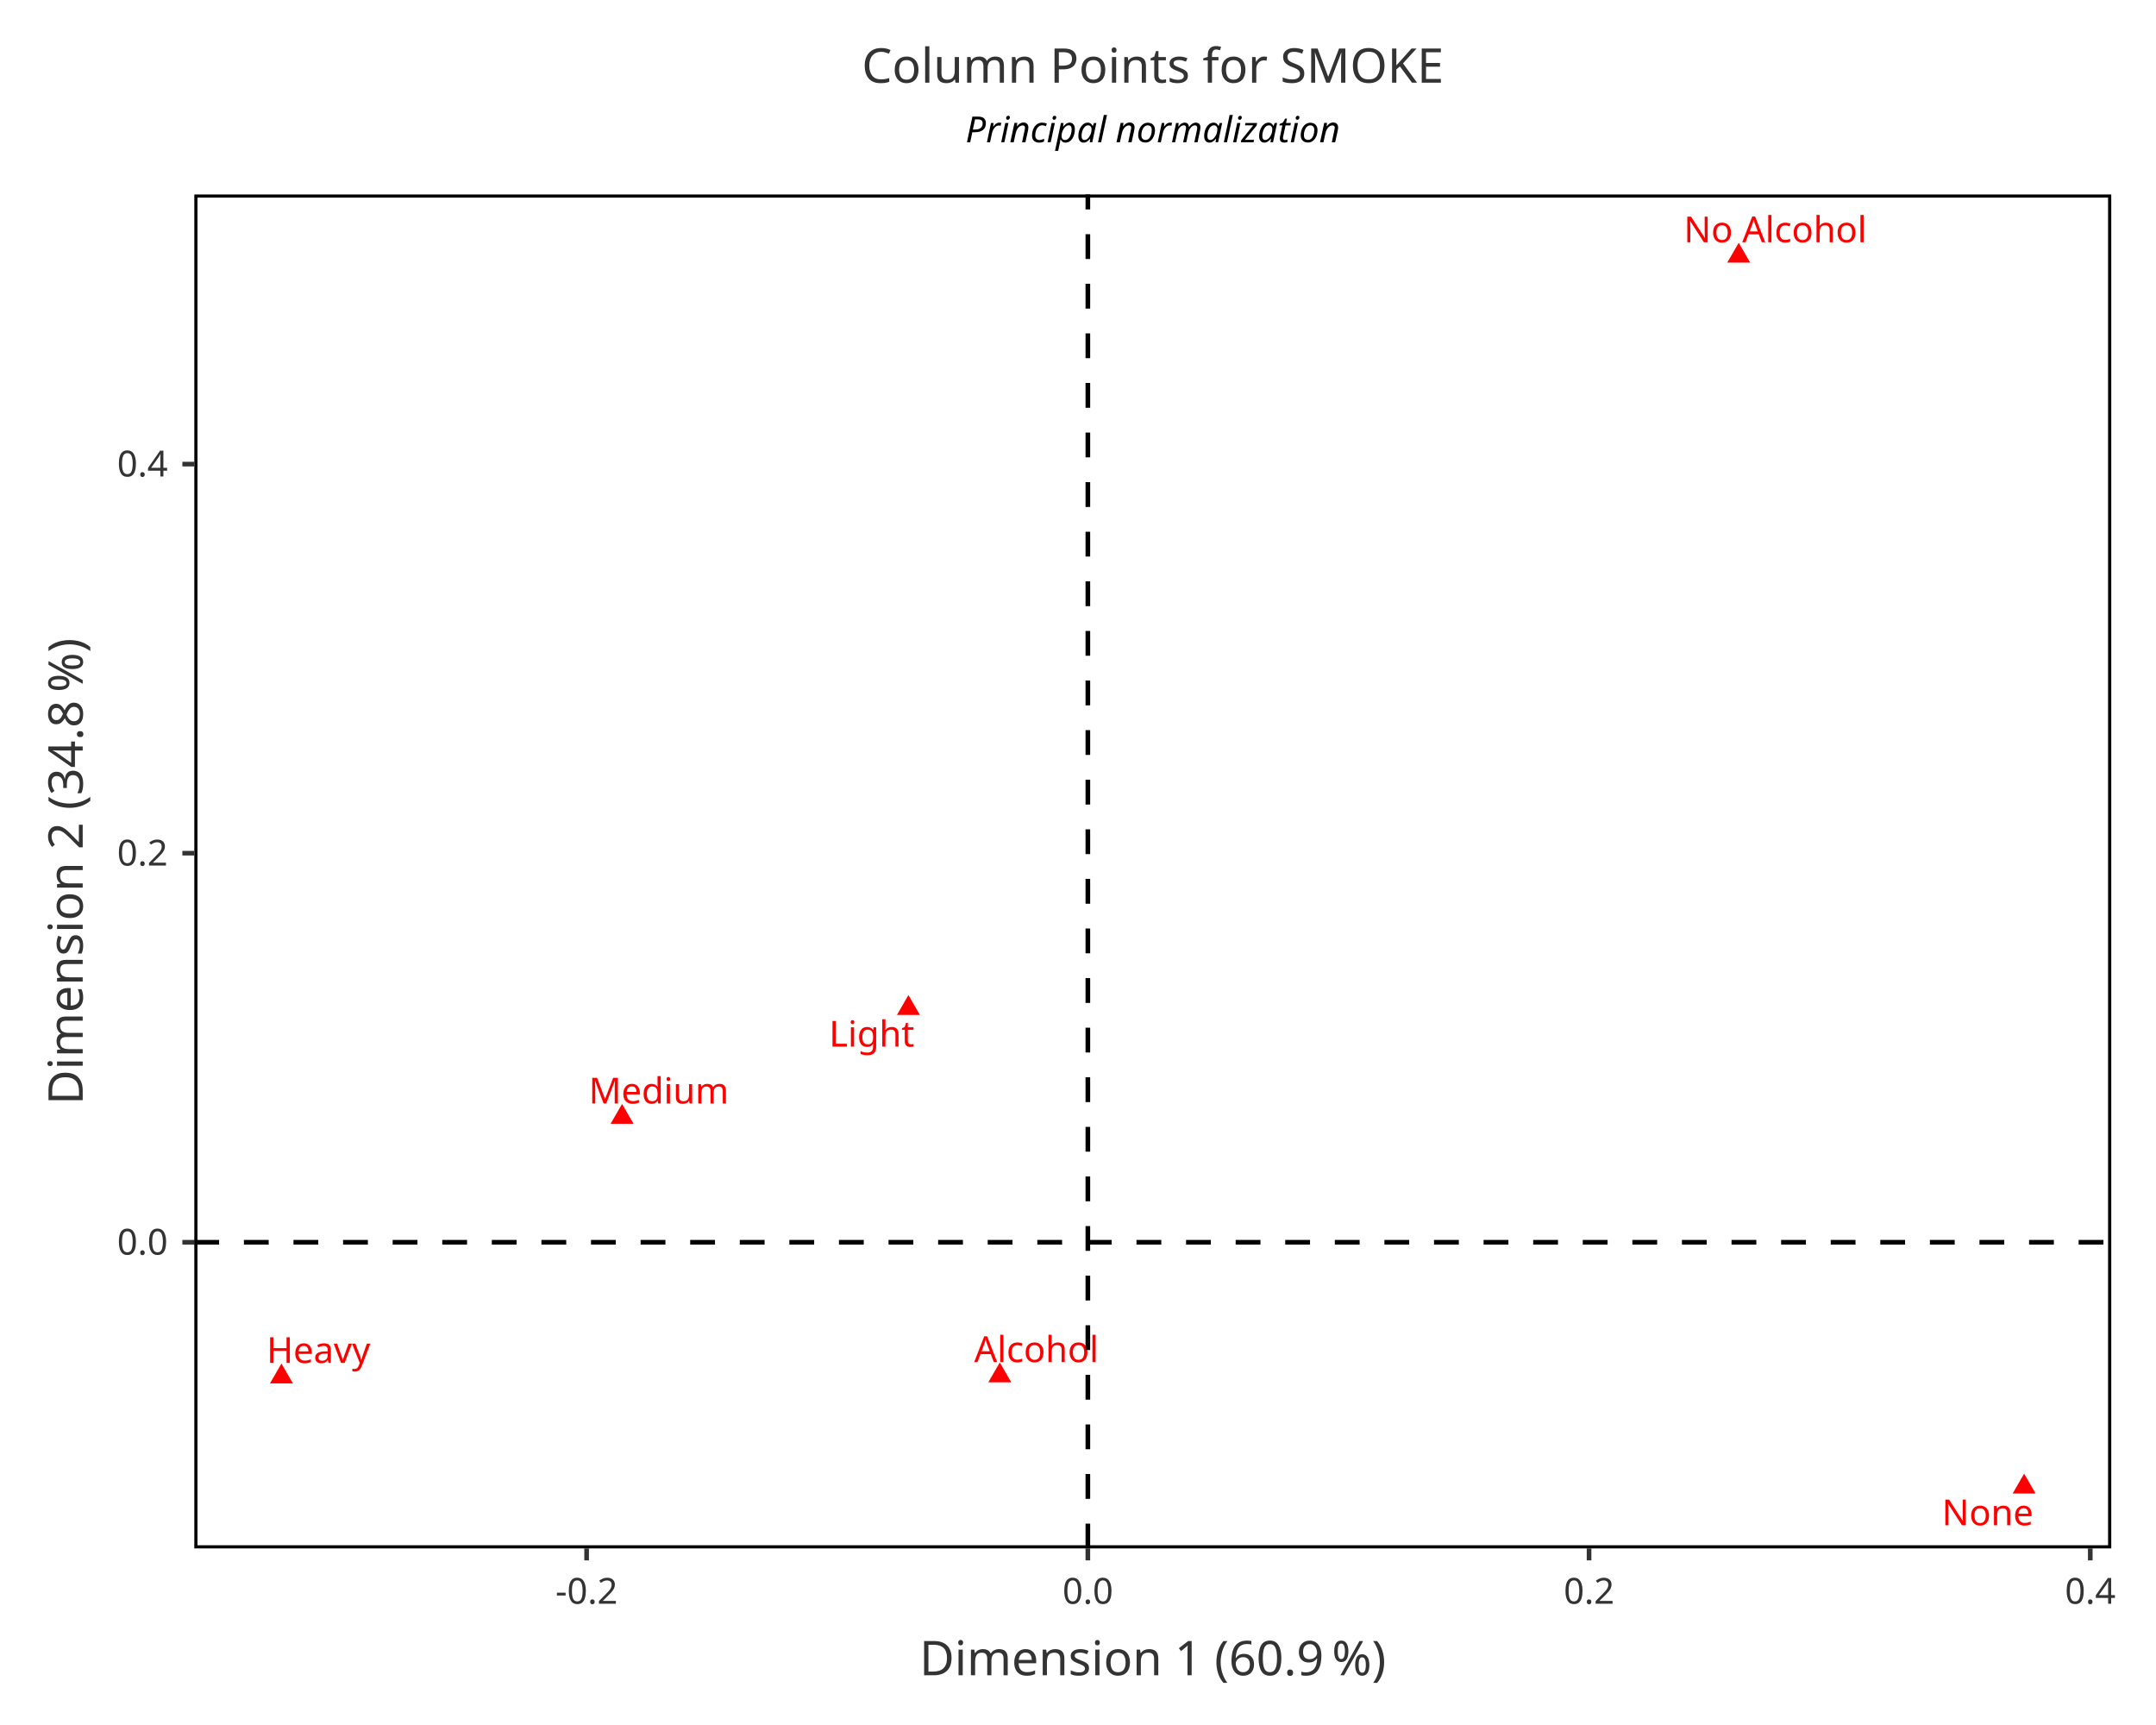
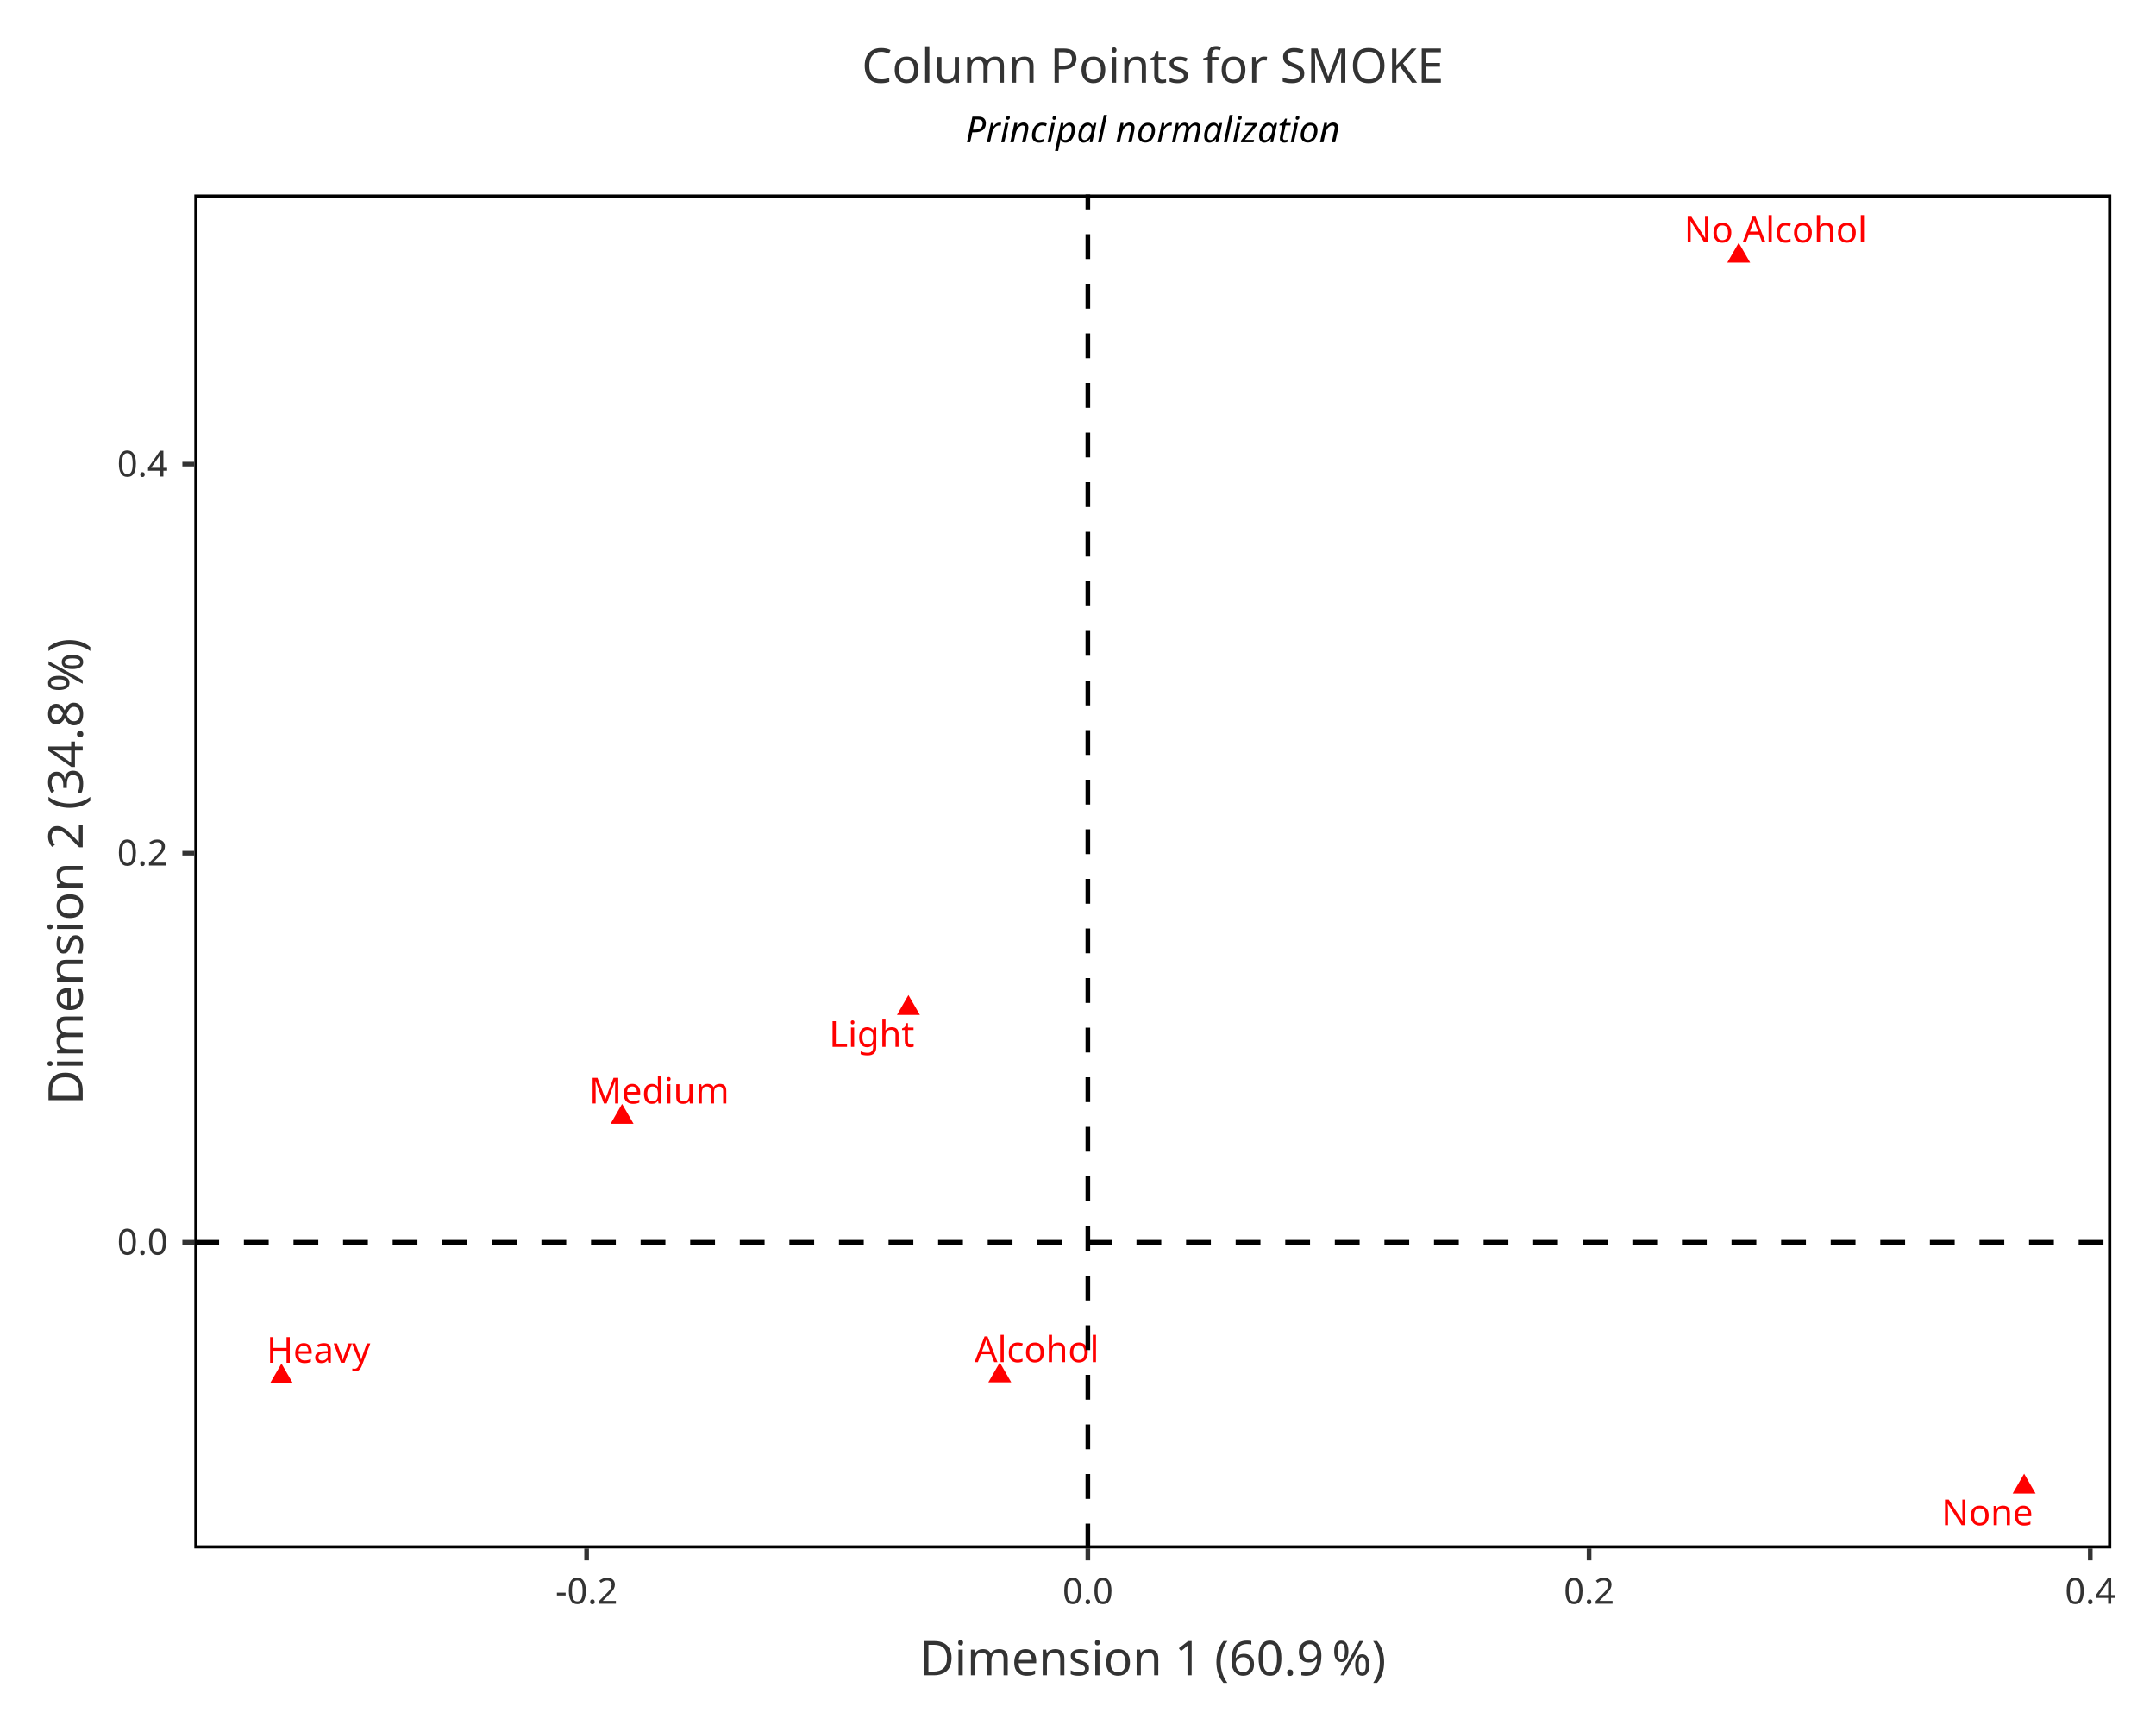
<svg xmlns="http://www.w3.org/2000/svg" class="svglite" data-engine-version="2.0" width="720.00pt" height="576.00pt" viewBox="0 0 720.00 576.00">
  <defs>
    <style type="text/css">
    .svglite line, .svglite polyline, .svglite polygon, .svglite path, .svglite rect, .svglite circle {
      fill: none;
      stroke: #000000;
      stroke-linecap: round;
      stroke-linejoin: round;
      stroke-miterlimit: 10.00;
    }
  </style>
  </defs>
  <rect width="100%" height="100%" style="stroke: none; fill: #FFFFFF;" />
  <defs>
    <clipPath id="cpMC4wMHw3MjAuMDB8MC4wMHw1NzYuMDA=">
      <rect x="0.00" y="0.00" width="720.00" height="576.00" />
    </clipPath>
  </defs>
  <g clip-path="url(#cpMC4wMHw3MjAuMDB8MC4wMHw1NzYuMDA=)">
    <rect x="0" y="0.00" width="720.00" height="576.00" style="stroke-width: 1.55; stroke: none;" />
  </g>
  <defs>
    <clipPath id="cpNjQuODl8NzA1LjA2fDY0LjkzfDUxNy4wNA==">
      <rect x="64.89" y="64.93" width="640.17" height="452.11" />
    </clipPath>
  </defs>
  <g clip-path="url(#cpNjQuODl8NzA1LjA2fDY0LjkzfDUxNy4wNA==)">
    <rect x="64.89" y="64.93" width="640.17" height="452.11" style="stroke-width: 1.55; stroke: none;" />
    <polygon points="675.96,492.07 679.79,498.70 672.13,498.70 " style="stroke-width: 1.03; stroke: none; fill: #FF0000;" />
    <polygon points="303.37,332.26 307.20,338.90 299.54,338.90 " style="stroke-width: 1.03; stroke: none; fill: #FF0000;" />
    <polygon points="207.74,368.61 211.57,375.24 203.91,375.24 " style="stroke-width: 1.03; stroke: none; fill: #FF0000;" />
    <polygon points="93.99,455.30 97.82,461.93 90.16,461.93 " style="stroke-width: 1.03; stroke: none; fill: #FF0000;" />
    <polygon points="580.65,81.06 584.48,87.69 576.82,87.69 " style="stroke-width: 1.03; stroke: none; fill: #FF0000;" />
    <polygon points="333.88,454.94 337.71,461.57 330.05,461.57 " style="stroke-width: 1.03; stroke: none; fill: #FF0000;" />
-     <text x="663.78" y="509.30" text-anchor="middle" style="font-size: 12.00px; fill: #FF0000; font-family: sans;" textLength="28.69px" lengthAdjust="spacingAndGlyphs">None</text>
-     <text x="291.11" y="349.47" text-anchor="middle" style="font-size: 12.00px; fill: #FF0000; font-family: sans;" textLength="26.02px" lengthAdjust="spacingAndGlyphs">Light</text>
-     <text x="220.01" y="368.46" text-anchor="middle" style="font-size: 12.00px; fill: #FF0000; font-family: sans;" textLength="42.69px" lengthAdjust="spacingAndGlyphs">Medium</text>
-     <text x="106.36" y="455.10" text-anchor="middle" style="font-size: 12.00px; fill: #FF0000; font-family: sans;" textLength="34.03px" lengthAdjust="spacingAndGlyphs">Heavy</text>
-     <text x="592.85" y="80.90" text-anchor="middle" style="font-size: 12.00px; fill: #FF0000; font-family: sans;" textLength="58.04px" lengthAdjust="spacingAndGlyphs">No Alcohol</text>
-     <text x="346.12" y="454.81" text-anchor="middle" style="font-size: 12.00px; fill: #FF0000; font-family: sans;" textLength="39.36px" lengthAdjust="spacingAndGlyphs">Alcohol</text>
+     <text x="663.67" y="509.29" text-anchor="middle" style="font-size: 12.00px; fill: #FF0000; font-family: sans;" textLength="28.69px" lengthAdjust="spacingAndGlyphs">None</text>
+     <text x="291.13" y="349.55" text-anchor="middle" style="font-size: 12.00px; fill: #FF0000; font-family: sans;" textLength="26.02px" lengthAdjust="spacingAndGlyphs">Light</text>
+     <text x="220.13" y="368.47" text-anchor="middle" style="font-size: 12.00px; fill: #FF0000; font-family: sans;" textLength="42.69px" lengthAdjust="spacingAndGlyphs">Medium</text>
+     <text x="106.35" y="455.03" text-anchor="middle" style="font-size: 12.00px; fill: #FF0000; font-family: sans;" textLength="34.03px" lengthAdjust="spacingAndGlyphs">Heavy</text>
+     <text x="592.97" y="80.93" text-anchor="middle" style="font-size: 12.00px; fill: #FF0000; font-family: sans;" textLength="58.04px" lengthAdjust="spacingAndGlyphs">No Alcohol</text>
+     <text x="346.24" y="454.83" text-anchor="middle" style="font-size: 12.00px; fill: #FF0000; font-family: sans;" textLength="39.36px" lengthAdjust="spacingAndGlyphs">Alcohol</text>
    <line x1="64.89" y1="414.81" x2="705.06" y2="414.81" style="stroke-width: 1.55; stroke-dasharray: 8.28,8.28; stroke-linecap: butt;" />
    <line x1="363.29" y1="517.04" x2="363.29" y2="64.93" style="stroke-width: 1.55; stroke-dasharray: 8.28,8.28; stroke-linecap: butt;" />
    <rect x="64.89" y="64.93" width="640.17" height="452.11" style="stroke-width: 2.13;" />
  </g>
  <g clip-path="url(#cpMC4wMHw3MjAuMDB8MC4wMHw1NzYuMDA=)">
    <polyline points="64.89,517.04 64.89,64.93 " style="stroke-width: 0.00; stroke: #333333; stroke-linecap: butt;" />
    <text x="47.58" y="418.94" text-anchor="middle" style="font-size: 12.00px; fill: #333333; font-family: sans;" textLength="16.68px" lengthAdjust="spacingAndGlyphs">0.0</text>
    <text x="47.58" y="289.02" text-anchor="middle" style="font-size: 12.00px; fill: #333333; font-family: sans;" textLength="16.68px" lengthAdjust="spacingAndGlyphs">0.2</text>
    <text x="47.58" y="159.10" text-anchor="middle" style="font-size: 12.00px; fill: #333333; font-family: sans;" textLength="16.68px" lengthAdjust="spacingAndGlyphs">0.4</text>
    <polyline points="60.90,414.81 64.89,414.81 " style="stroke-width: 1.55; stroke: #333333; stroke-linecap: butt;" />
    <polyline points="60.90,284.89 64.89,284.89 " style="stroke-width: 1.55; stroke: #333333; stroke-linecap: butt;" />
    <polyline points="60.90,154.97 64.89,154.97 " style="stroke-width: 1.55; stroke: #333333; stroke-linecap: butt;" />
    <polyline points="64.89,517.04 705.06,517.04 " style="stroke-width: 0.00; stroke: #333333; stroke-linecap: butt;" />
    <polyline points="195.90,521.03 195.90,517.04 " style="stroke-width: 1.55; stroke: #333333; stroke-linecap: butt;" />
    <polyline points="363.29,521.03 363.29,517.04 " style="stroke-width: 1.55; stroke: #333333; stroke-linecap: butt;" />
    <polyline points="530.67,521.03 530.67,517.04 " style="stroke-width: 1.55; stroke: #333333; stroke-linecap: butt;" />
    <polyline points="698.05,521.03 698.05,517.04 " style="stroke-width: 1.55; stroke: #333333; stroke-linecap: butt;" />
    <text x="195.90" y="535.51" text-anchor="middle" style="font-size: 12.00px; fill: #333333; font-family: sans;" textLength="20.68px" lengthAdjust="spacingAndGlyphs">-0.2</text>
    <text x="363.29" y="535.51" text-anchor="middle" style="font-size: 12.00px; fill: #333333; font-family: sans;" textLength="16.68px" lengthAdjust="spacingAndGlyphs">0.0</text>
    <text x="530.67" y="535.51" text-anchor="middle" style="font-size: 12.00px; fill: #333333; font-family: sans;" textLength="16.68px" lengthAdjust="spacingAndGlyphs">0.2</text>
    <text x="698.05" y="535.51" text-anchor="middle" style="font-size: 12.00px; fill: #333333; font-family: sans;" textLength="16.68px" lengthAdjust="spacingAndGlyphs">0.4</text>
    <text x="384.97" y="559.40" text-anchor="middle" style="font-size: 16.00px; fill: #333333; font-family: sans;" textLength="152.62px" lengthAdjust="spacingAndGlyphs">Dimension 1 (60.9 %)</text>
    <text transform="translate(27.62,290.99) rotate(-90)" text-anchor="middle" style="font-size: 16.00px; fill: #333333; font-family: sans;" textLength="152.62px" lengthAdjust="spacingAndGlyphs">Dimension 2 (34.8 %)</text>
    <text x="384.97" y="47.50" text-anchor="middle" style="font-size: 12.00px; font-style: italic; font-family: sans;" textLength="120.73px" lengthAdjust="spacingAndGlyphs">Principal normalization</text>
    <text x="384.97" y="27.62" text-anchor="middle" style="font-size: 16.00px; fill: #333333; font-family: sans;" textLength="189.44px" lengthAdjust="spacingAndGlyphs">Column Points for SMOKE</text>
  </g>
</svg>
